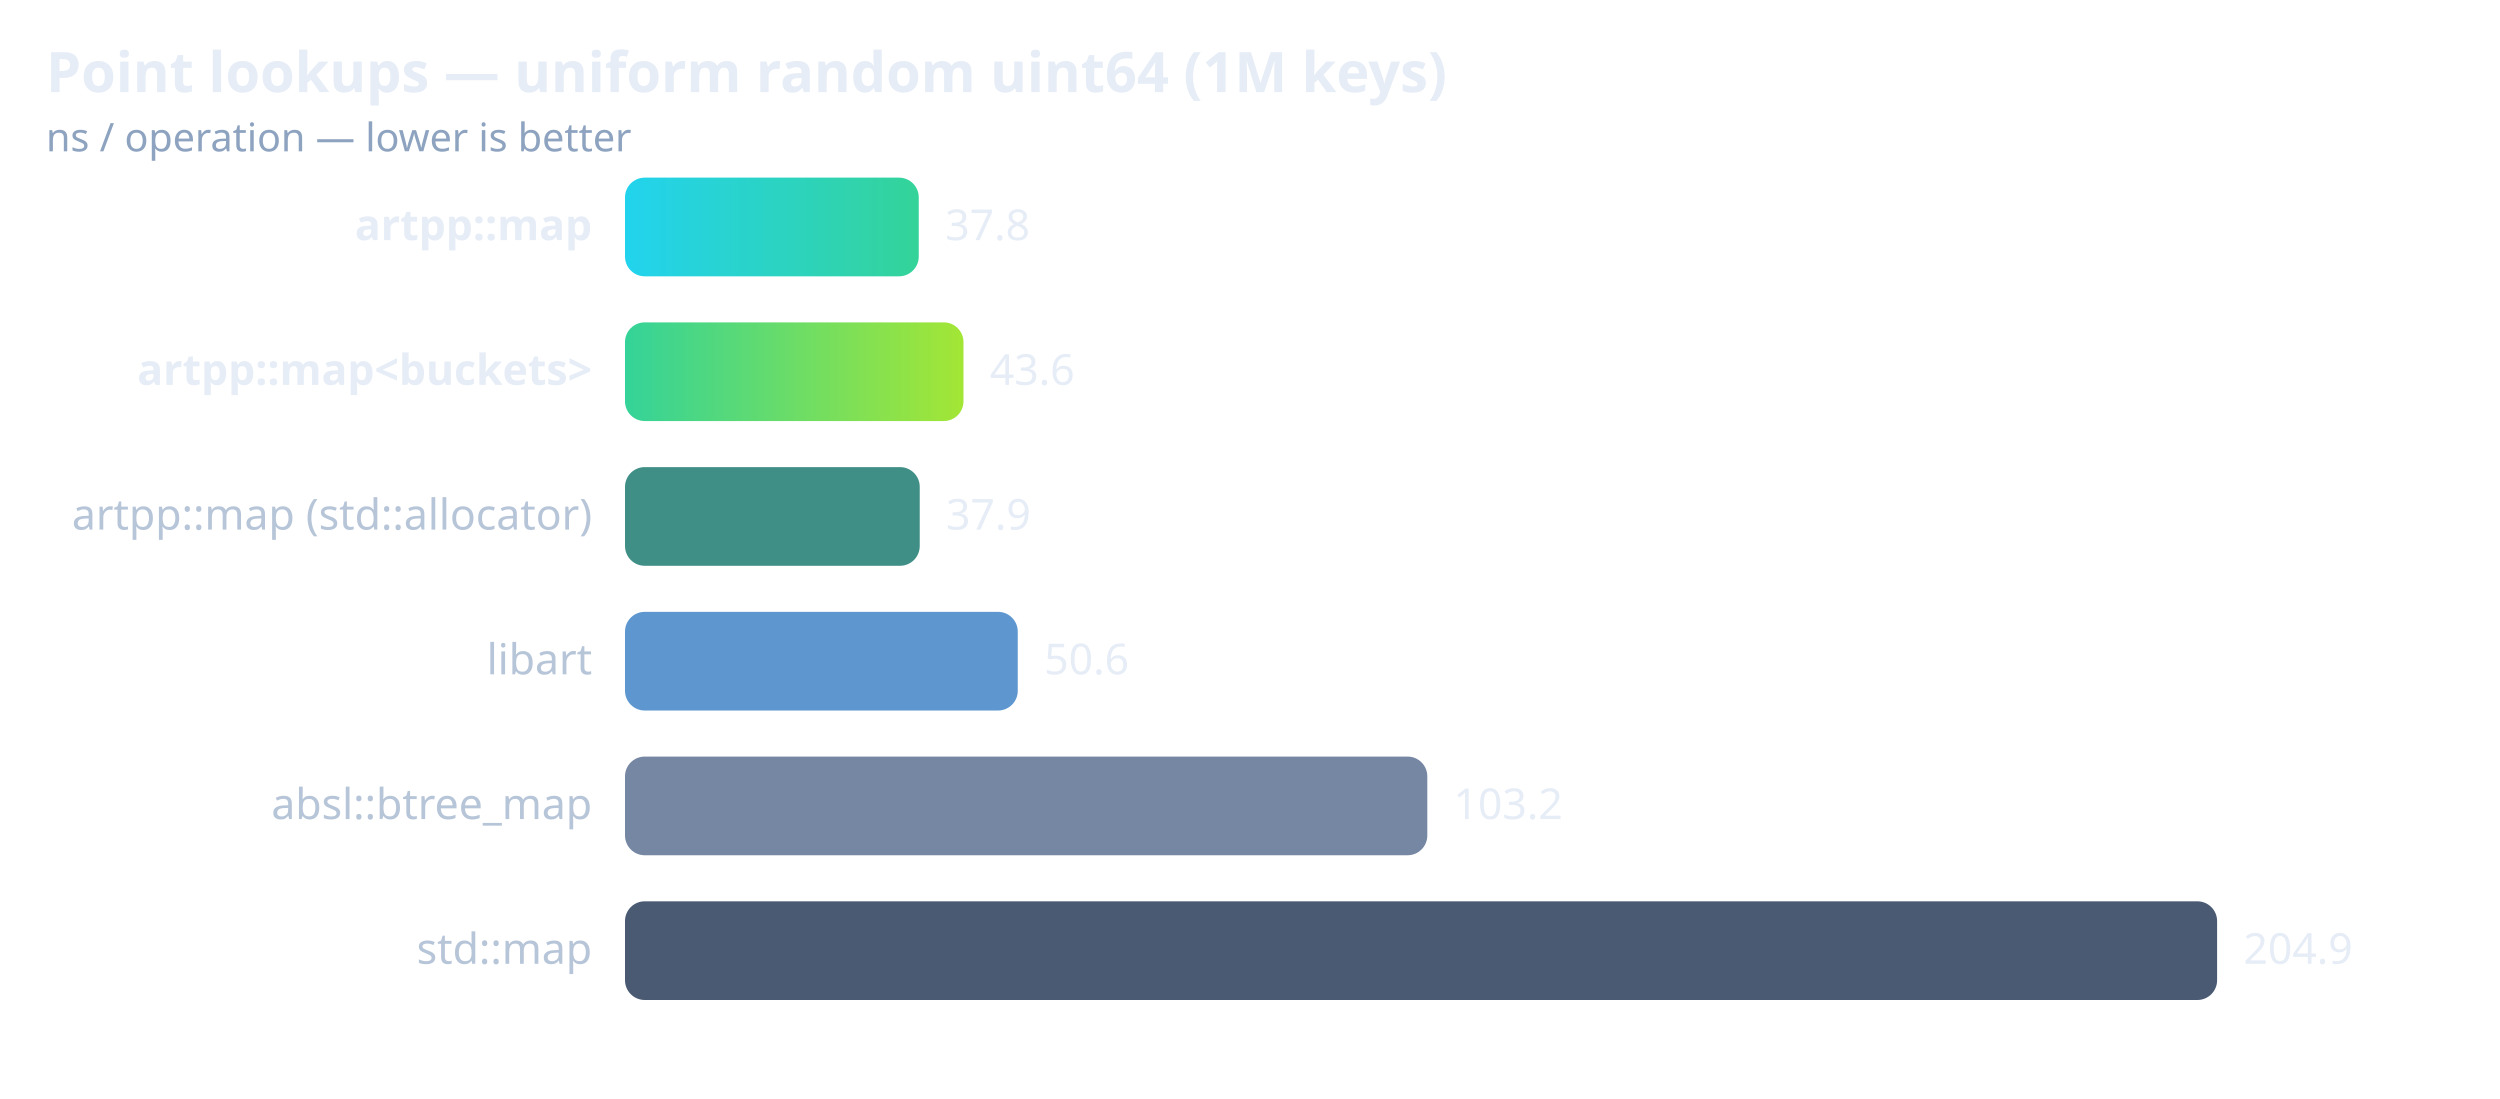
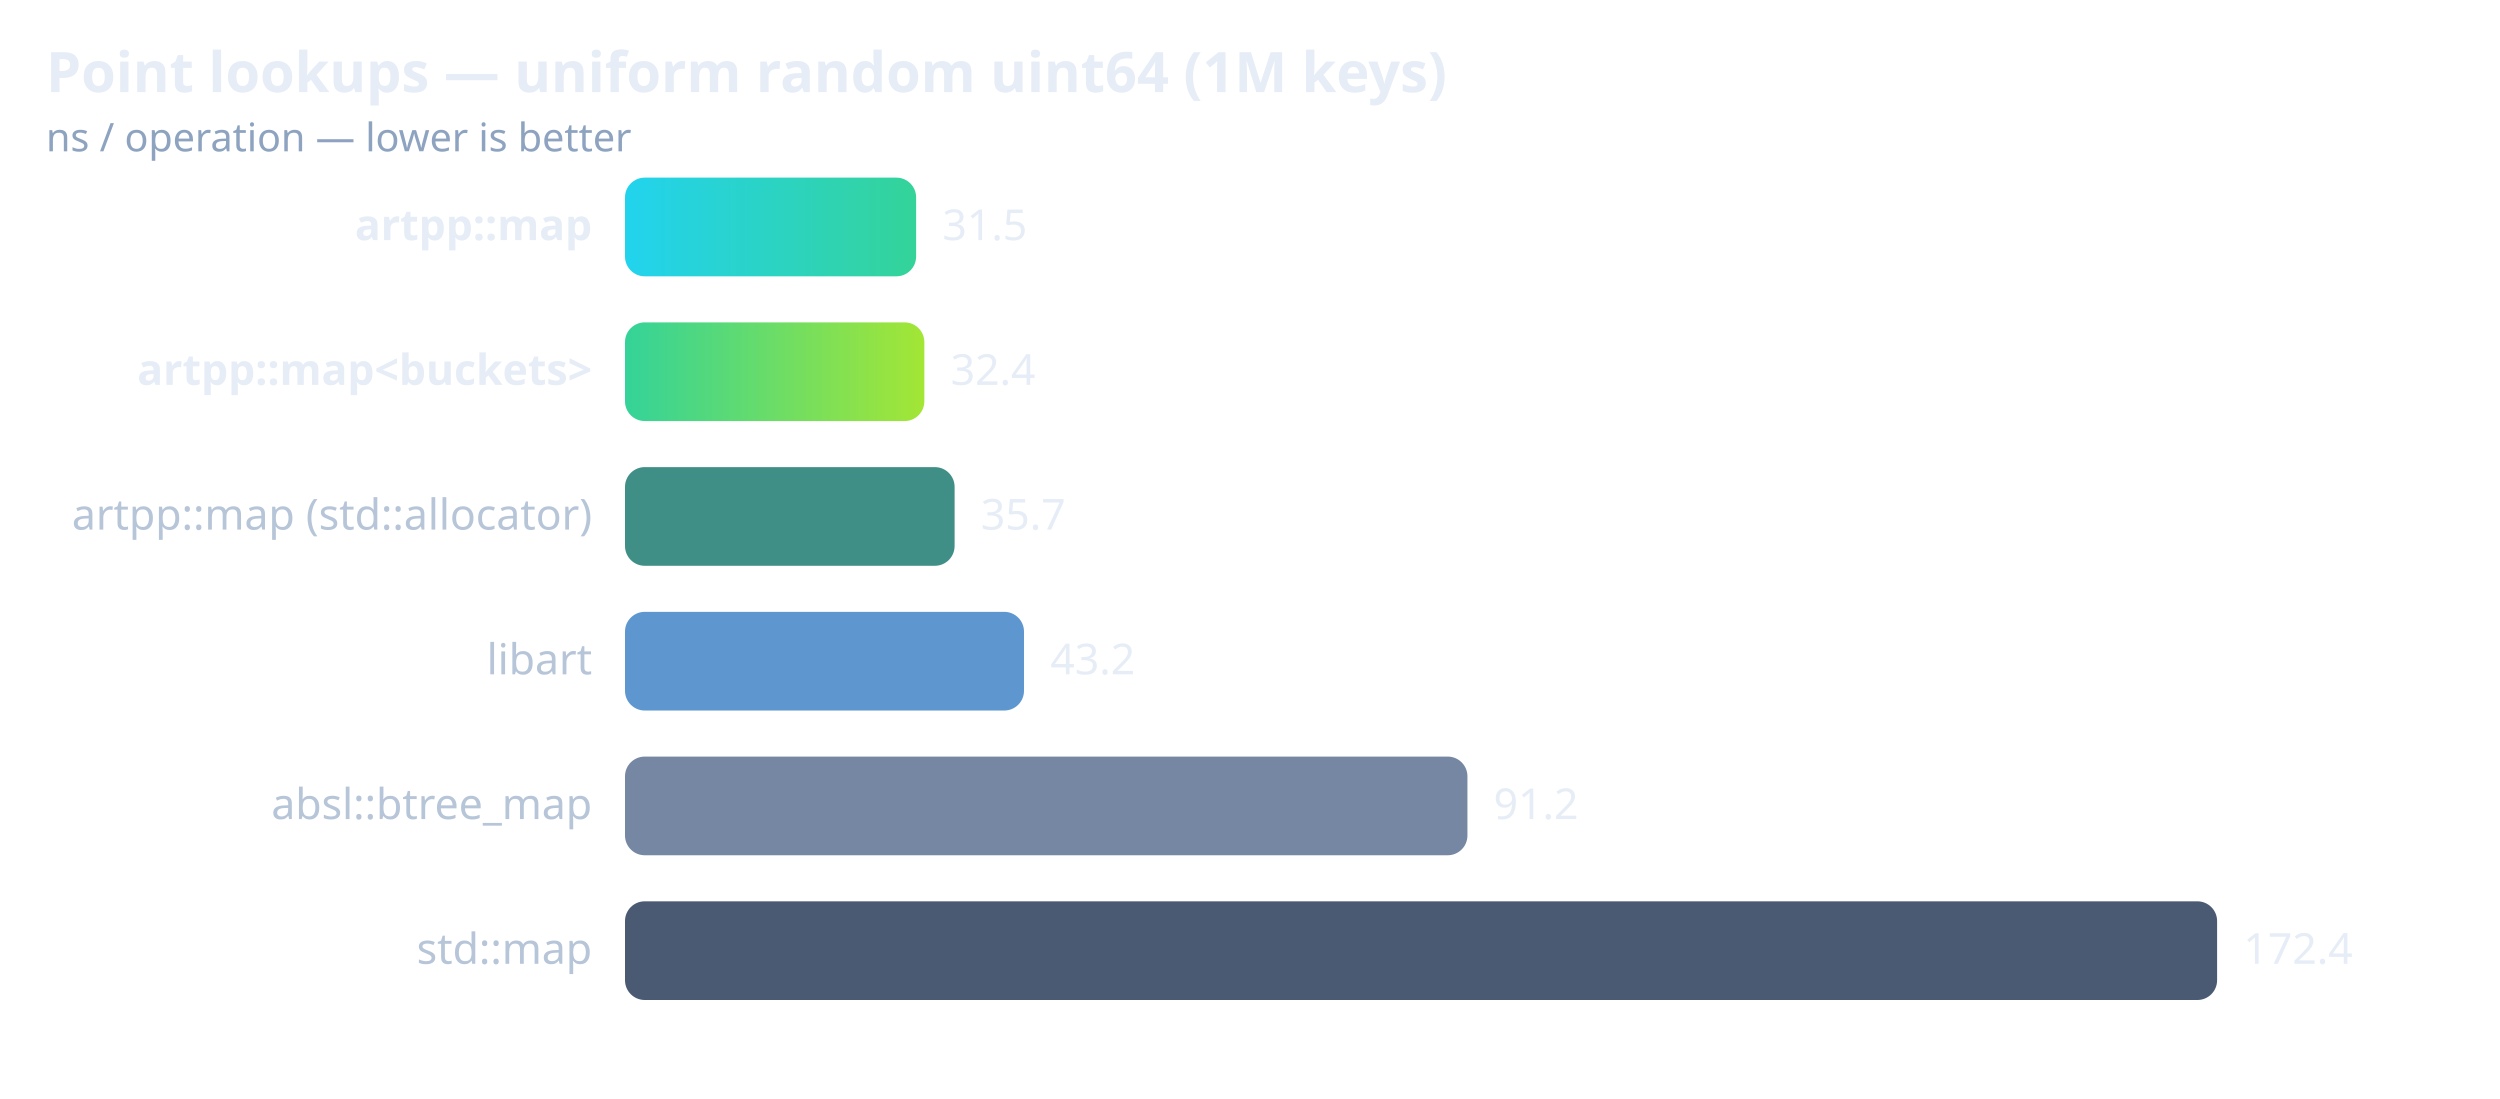
<svg xmlns="http://www.w3.org/2000/svg" viewBox="0 0 760 334" font-family="ui-sans-serif, system-ui, sans-serif" role="img" aria-label="Point lookups — uniform random uint64 (1M keys)">
  <defs>
    <linearGradient id="hot" x1="0" y1="0" x2="1" y2="0">
      <stop offset="0" stop-color="#22d3ee" />
      <stop offset="1" stop-color="#34d399" />
    </linearGradient>
    <linearGradient id="hot2" x1="0" y1="0" x2="1" y2="0">
      <stop offset="0" stop-color="#34d399" />
      <stop offset="1" stop-color="#a3e635" />
    </linearGradient>
  </defs>
  <text x="14" y="28" font-size="17" font-weight="600" fill="#e6edf6">Point lookups — uniform random uint64 (1M keys)</text>
  <text x="14" y="46" font-size="12" fill="#8da3bf">ns / operation — lower is better</text>
  <text x="180" y="73.0" font-size="13" font-weight="600" fill="#e6edf6" text-anchor="end">artpp::map</text>
-   <rect x="190" y="54" width="89.3" height="30" rx="6" fill="url(#hot)" />
-   <text x="287.349" y="73.0" font-size="13" fill="#e6edf6">37.8</text>
+   <rect x="190" y="54" width="88.5" height="30" rx="6" fill="url(#hot)" />
+   <text x="286.498" y="73.0" font-size="13" fill="#e6edf6">31.5</text>
  <text x="180" y="117.0" font-size="13" font-weight="600" fill="#e6edf6" text-anchor="end">artpp::map&lt;buckets&gt;</text>
-   <rect x="190" y="98" width="102.9" height="30" rx="6" fill="url(#hot2)" />
-   <text x="300.909" y="117.0" font-size="13" fill="#e6edf6">43.6</text>
+   <rect x="190" y="98" width="91.0" height="30" rx="6" fill="url(#hot2)" />
+   <text x="288.996" y="117.0" font-size="13" fill="#e6edf6">32.4</text>
  <text x="180" y="161.0" font-size="13" font-weight="400" fill="#b7c5d8" text-anchor="end">artpp::map (std::allocator)</text>
-   <rect x="190" y="142" width="89.6" height="30" rx="6" fill="#3f8f86" />
-   <text x="287.585" y="161.0" font-size="13" fill="#e6edf6">37.9</text>
+   <rect x="190" y="142" width="100.2" height="30" rx="6" fill="#3f8f86" />
+   <text x="298.174" y="161.0" font-size="13" fill="#e6edf6">35.7</text>
  <text x="180" y="205.0" font-size="13" font-weight="400" fill="#b7c5d8" text-anchor="end">libart</text>
-   <rect x="190" y="186" width="119.4" height="30" rx="6" fill="#5e97d0" />
-   <text x="317.447" y="205.0" font-size="13" fill="#e6edf6">50.6</text>
+   <rect x="190" y="186" width="121.3" height="30" rx="6" fill="#5e97d0" />
+   <text x="319.309" y="205.0" font-size="13" fill="#e6edf6">43.2</text>
  <text x="180" y="249.0" font-size="13" font-weight="400" fill="#b7c5d8" text-anchor="end">absl::btree_map</text>
-   <rect x="190" y="230" width="243.9" height="30" rx="6" fill="#7587a3" />
-   <text x="441.855" y="249.0" font-size="13" fill="#e6edf6">103.2</text>
+   <rect x="190" y="230" width="256.1" height="30" rx="6" fill="#7587a3" />
+   <text x="454.062" y="249.0" font-size="13" fill="#e6edf6">91.2</text>
  <text x="180" y="293.0" font-size="13" font-weight="400" fill="#b7c5d8" text-anchor="end">std::map</text>
  <rect x="190" y="274" width="484.0" height="30" rx="6" fill="#4a5a73" />
-   <text x="682.0" y="293.0" font-size="13" fill="#e6edf6">204.9</text>
+   <text x="682.0" y="293.0" font-size="13" fill="#e6edf6">172.4</text>
</svg>
